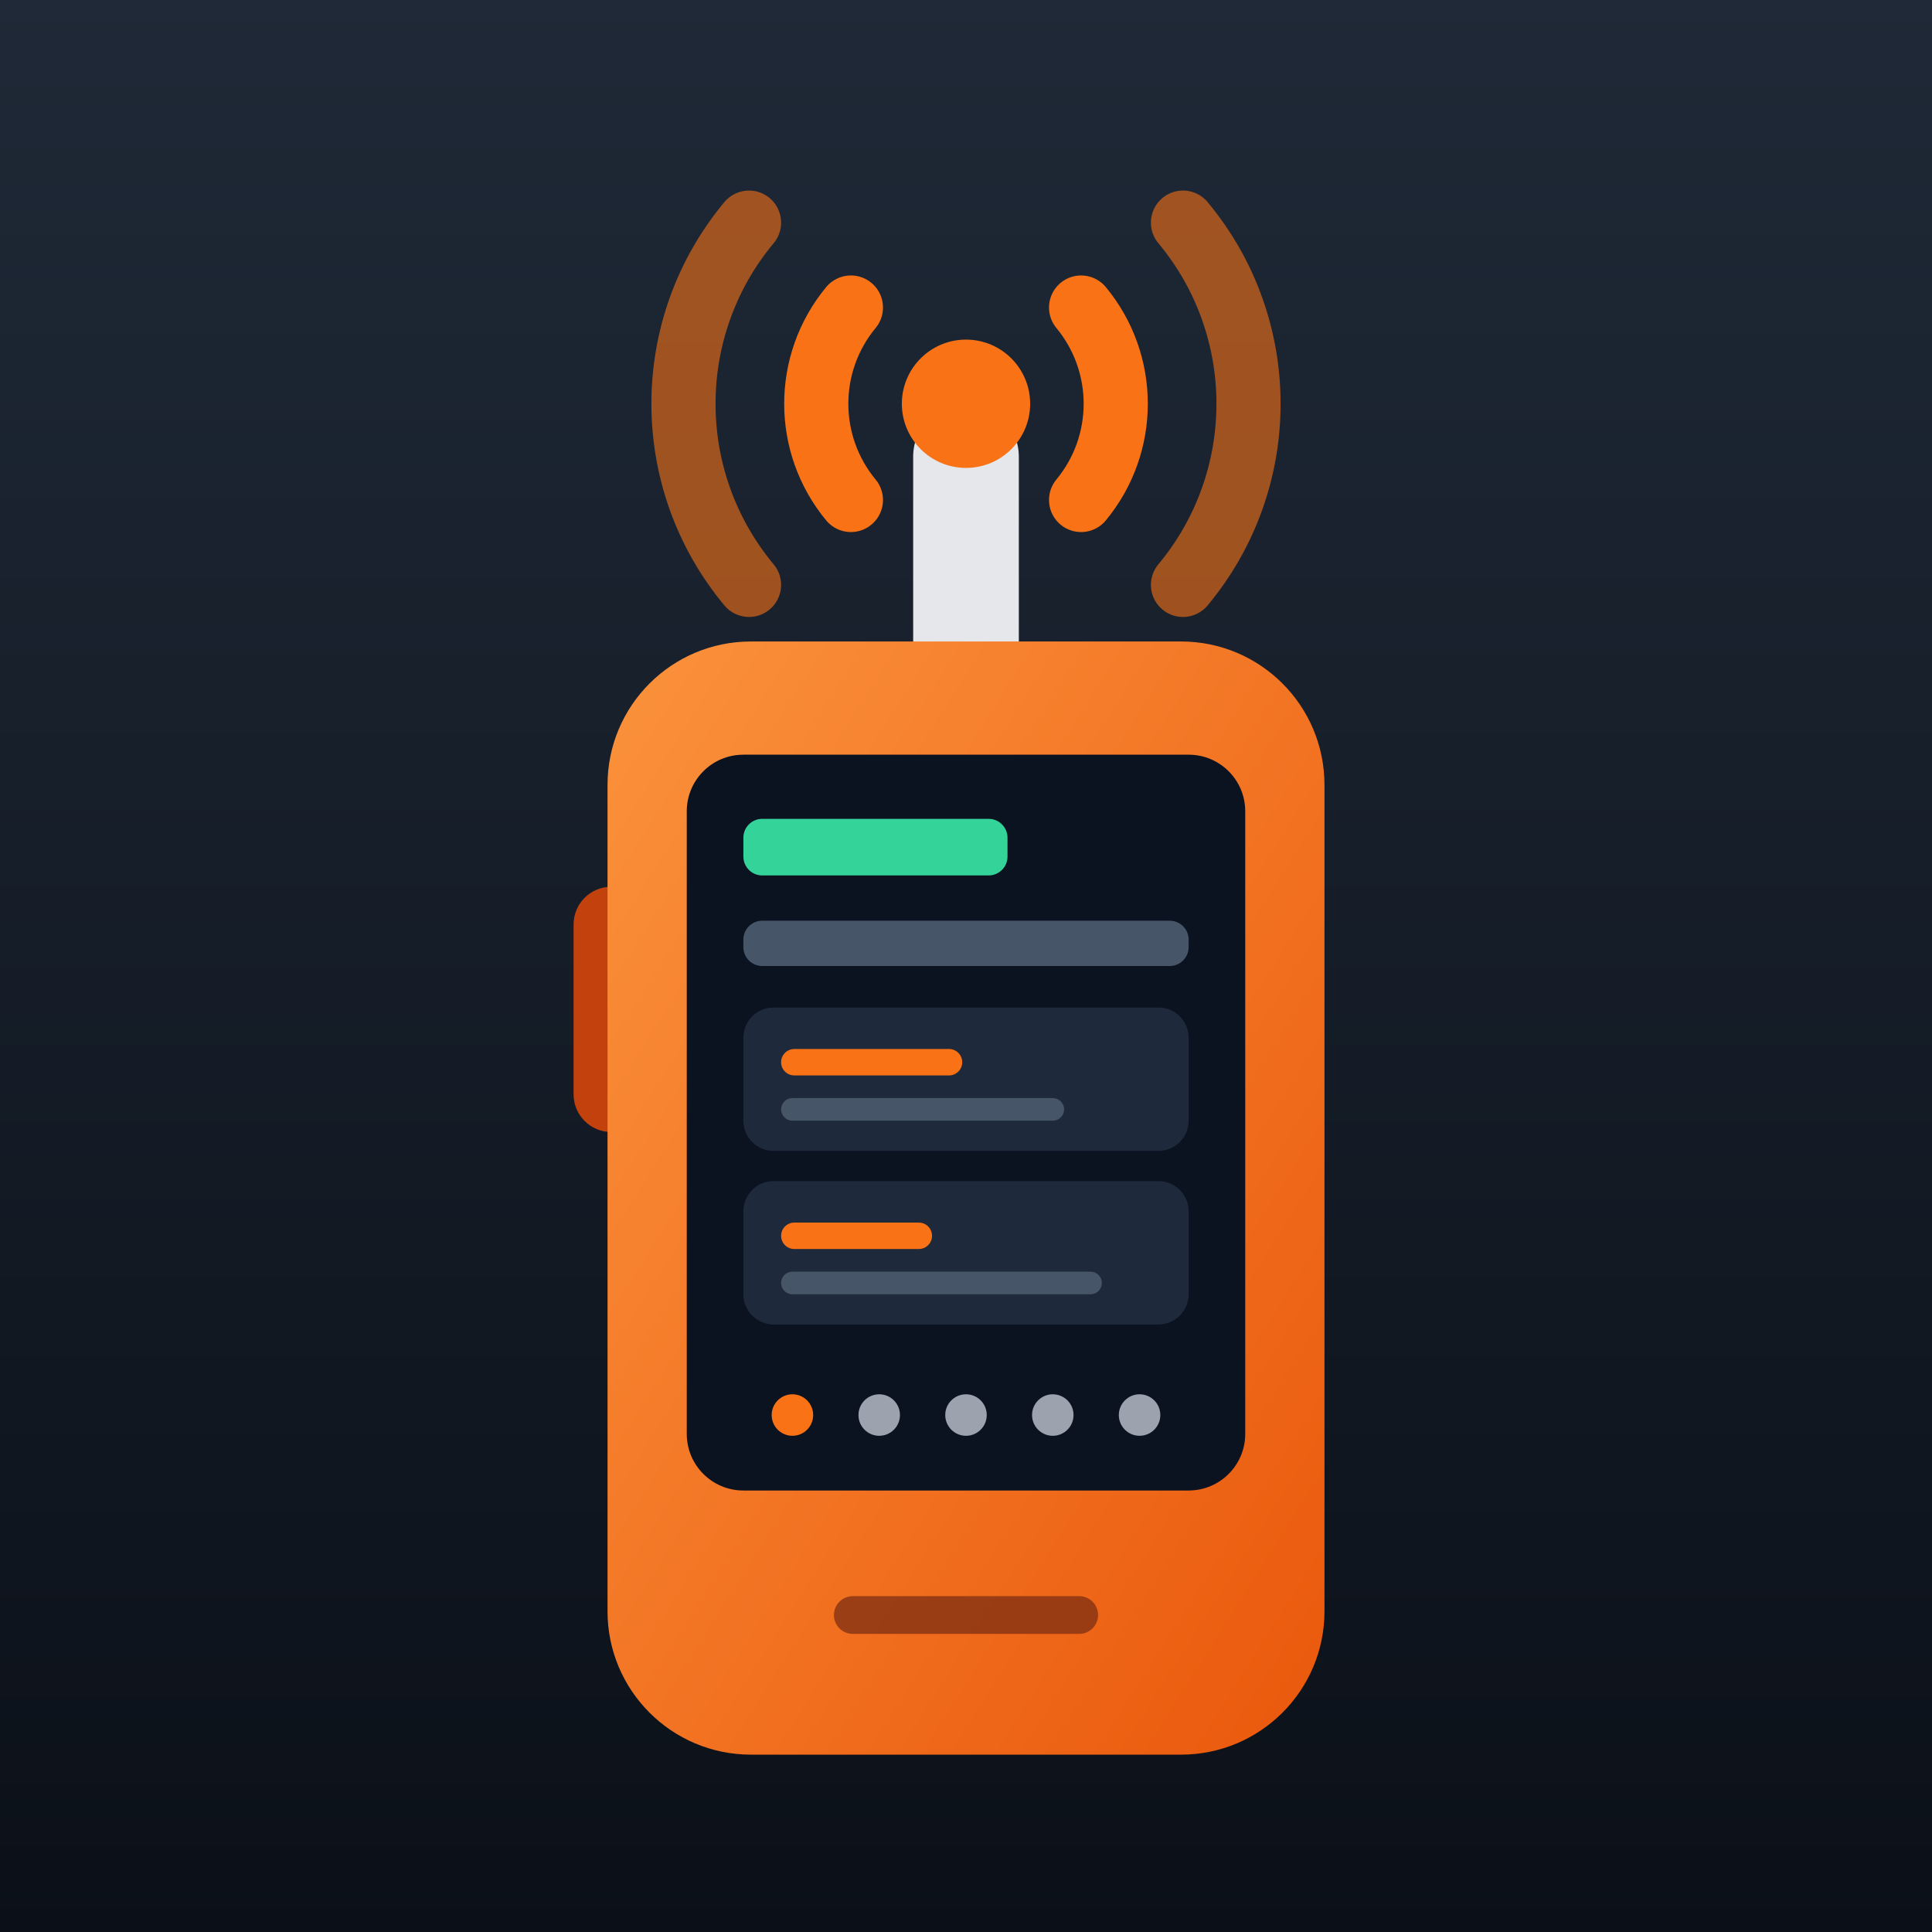
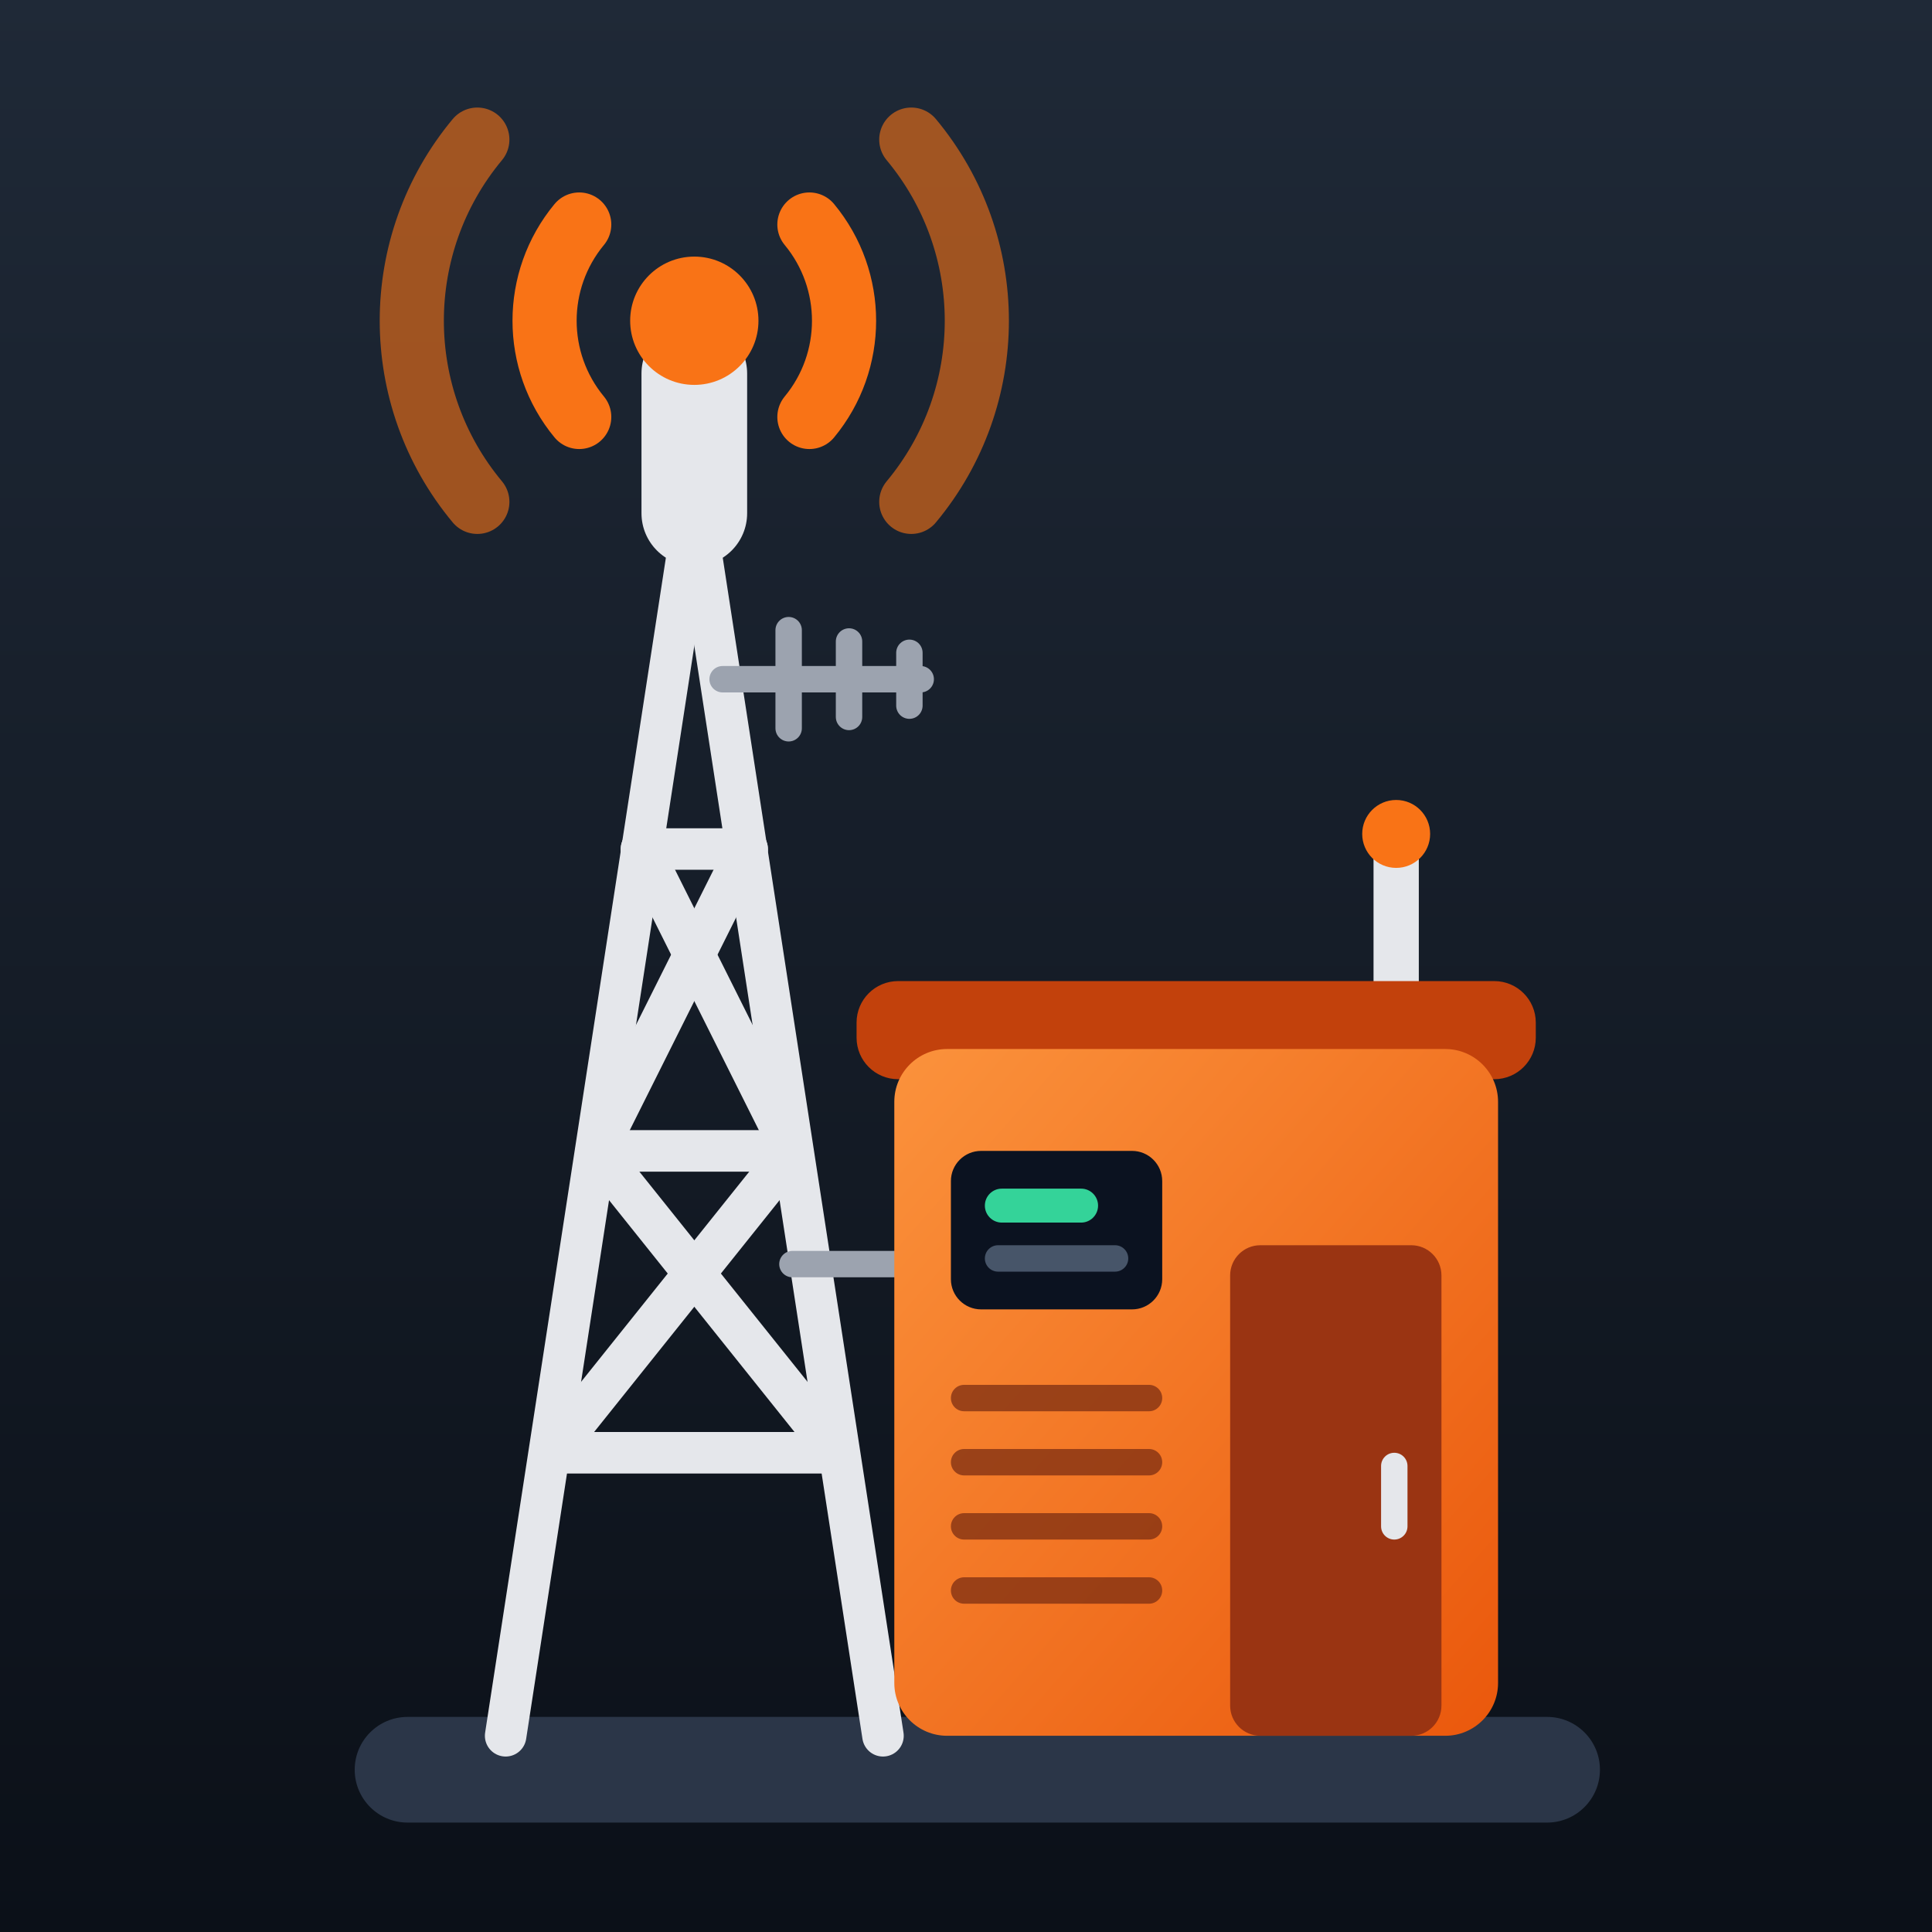
<svg xmlns="http://www.w3.org/2000/svg" width="1024" height="1024" viewBox="0 0 1024 1024">
  <defs>
    <linearGradient id="bg" x1="0" y1="0" x2="0" y2="1">
      <stop offset="0" stop-color="#1f2937" />
      <stop offset="1" stop-color="#0b1018" />
    </linearGradient>
    <linearGradient id="body" x1="0" y1="0" x2="1" y2="1">
      <stop offset="0" stop-color="#fb923c" />
      <stop offset="1" stop-color="#ea580c" />
    </linearGradient>
  </defs>
  <rect width="1024" height="1024" fill="url(#bg)" />
-   <g fill="none" stroke="#f97316" stroke-linecap="round">
-     <path d="M573 163 A80 80 0 0 1 573 265" stroke-width="34" />
-     <path d="M627 118 A150 150 0 0 1 627 310" stroke-width="34" opacity=".6" />
-     <path d="M451 163 A80 80 0 0 0 451 265" stroke-width="34" />
-     <path d="M397 118 A150 150 0 0 0 397 310" stroke-width="34" opacity=".6" />
+   <g transform="translate(-12 30)">
+     <g fill="none" stroke="#f97316" stroke-linecap="round">
+       <path d="M441 89 A80 80 0 0 1 441 191" stroke-width="34" />
+       <path d="M495 44 A150 150 0 0 1 495 236" stroke-width="34" opacity=".6" />
+       <path d="M319 89 A80 80 0 0 0 319 191" stroke-width="34" />
+       <path d="M265 44 A150 150 0 0 0 265 236" stroke-width="34" opacity=".6" />
+     </g>
+     <rect x="200" y="880" width="660" height="56" rx="28" fill="#2b3648" />
+     <g fill="none" stroke="#e5e7eb" stroke-width="22" stroke-linecap="round" stroke-linejoin="round">
+       <path d="M380 240 L280 890" />
+       <path d="M380 240 L480 890" />
+       <path d="M352 420 H408" />
+       <path d="M328 580 H432" />
+       <path d="M304 740 H456" />
+       <path d="M352 420 L432 580" />
+       <path d="M408 420 L328 580" />
+       <path d="M328 580 L456 740" />
+       <path d="M432 580 L304 740" />
+     </g>
+     <rect x="352" y="140" width="56" height="130" rx="28" fill="#e5e7eb" />
+     <circle cx="380" cy="140" r="34" fill="#f97316" />
+     <g stroke="#9ca3af" stroke-linecap="round" fill="none" stroke-width="14">
+       <path d="M395 330 H500" />
+       <path d="M430 304 V356" />
+       <path d="M462 310 V350" />
+       <path d="M494 316 V344" />
+     </g>
+     <path d="M432 640 H500" stroke="#9ca3af" stroke-width="14" stroke-linecap="round" />
+     <rect x="740" y="410" width="24" height="100" rx="12" fill="#e5e7eb" />
+     <circle cx="752" cy="412" r="18" fill="#f97316" />
+     <rect x="466" y="490" width="360" height="52" rx="22" fill="#c2410c" />
+     <rect x="486" y="526" width="320" height="364" rx="28" fill="url(#body)" />
+     <rect x="516" y="580" width="112" height="84" rx="16" fill="#0b1220" />
+     <rect x="534" y="600" width="60" height="18" rx="9" fill="#34d399" />
+     <rect x="534" y="630" width="76" height="14" rx="7" fill="#475569" />
+     <g fill="#7c2d12" opacity=".75">
+       <rect x="516" y="704" width="112" height="14" rx="7" />
+       <rect x="516" y="738" width="112" height="14" rx="7" />
+       <rect x="516" y="772" width="112" height="14" rx="7" />
+       <rect x="516" y="806" width="112" height="14" rx="7" />
+     </g>
+     <rect x="664" y="630" width="112" height="260" rx="16" fill="#9a3412" />
+     <rect x="744" y="740" width="14" height="46" rx="7" fill="#e5e7eb" />
  </g>
-   <rect x="484" y="214" width="56" height="170" rx="28" fill="#e5e7eb" />
-   <circle cx="512" cy="214" r="34" fill="#f97316" />
-   <rect x="304" y="470" width="50" height="130" rx="20" fill="#c2410c" />
-   <rect x="322" y="340" width="380" height="590" rx="76" fill="url(#body)" />
-   <rect x="364" y="400" width="296" height="390" rx="30" fill="#0b1220" />
-   <rect x="394" y="434" width="140" height="30" rx="10" fill="#34d399" />
-   <rect x="394" y="488" width="236" height="24" rx="10" fill="#475569" />
-   <rect x="394" y="534" width="236" height="76" rx="16" fill="#1e293b" />
-   <rect x="414" y="556" width="96" height="14" rx="7" fill="#f97316" />
-   <rect x="414" y="582" width="150" height="12" rx="6" fill="#475569" />
-   <rect x="394" y="626" width="236" height="76" rx="16" fill="#1e293b" />
-   <rect x="414" y="648" width="80" height="14" rx="7" fill="#f97316" />
-   <rect x="414" y="674" width="170" height="12" rx="6" fill="#475569" />
-   <g>
-     <circle cx="420" cy="750" r="11" fill="#f97316" />
-     <circle cx="466" cy="750" r="11" fill="#9ca3af" />
-     <circle cx="512" cy="750" r="11" fill="#9ca3af" />
-     <circle cx="558" cy="750" r="11" fill="#9ca3af" />
-     <circle cx="604" cy="750" r="11" fill="#9ca3af" />
-   </g>
-   <rect x="442" y="846" width="140" height="20" rx="10" fill="#7c2d12" opacity=".75" />
</svg>
